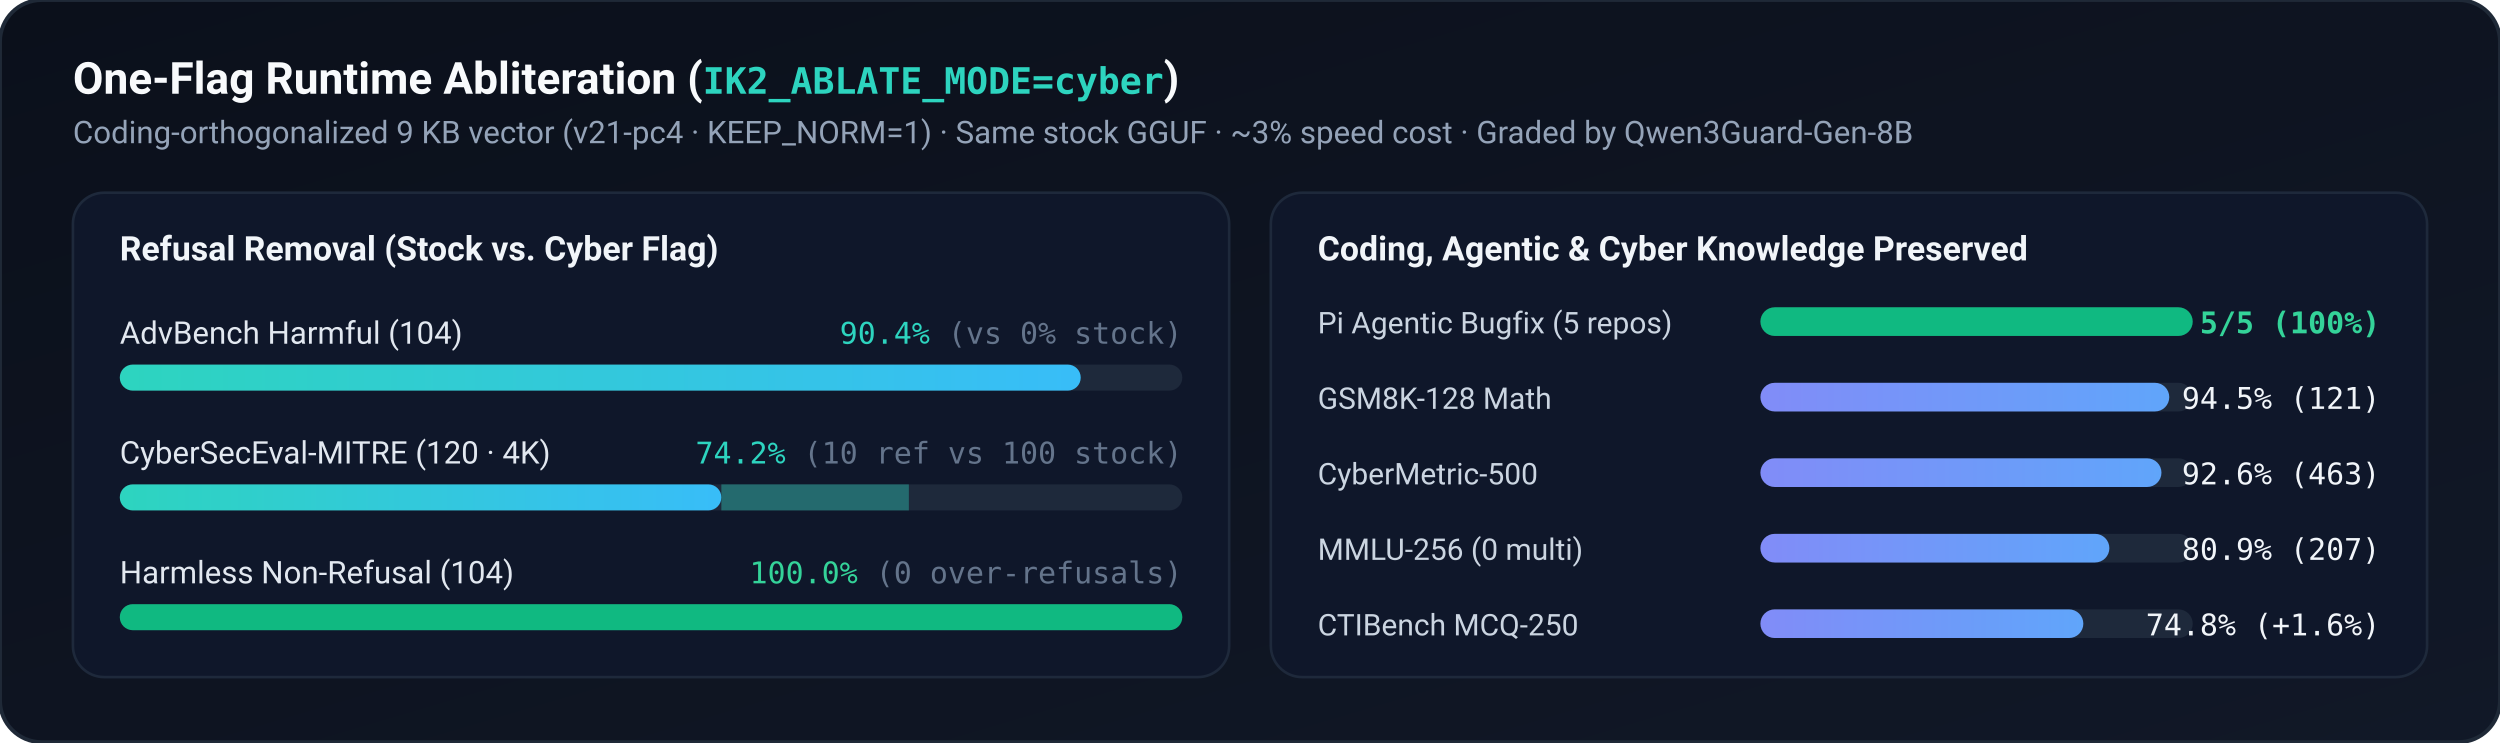
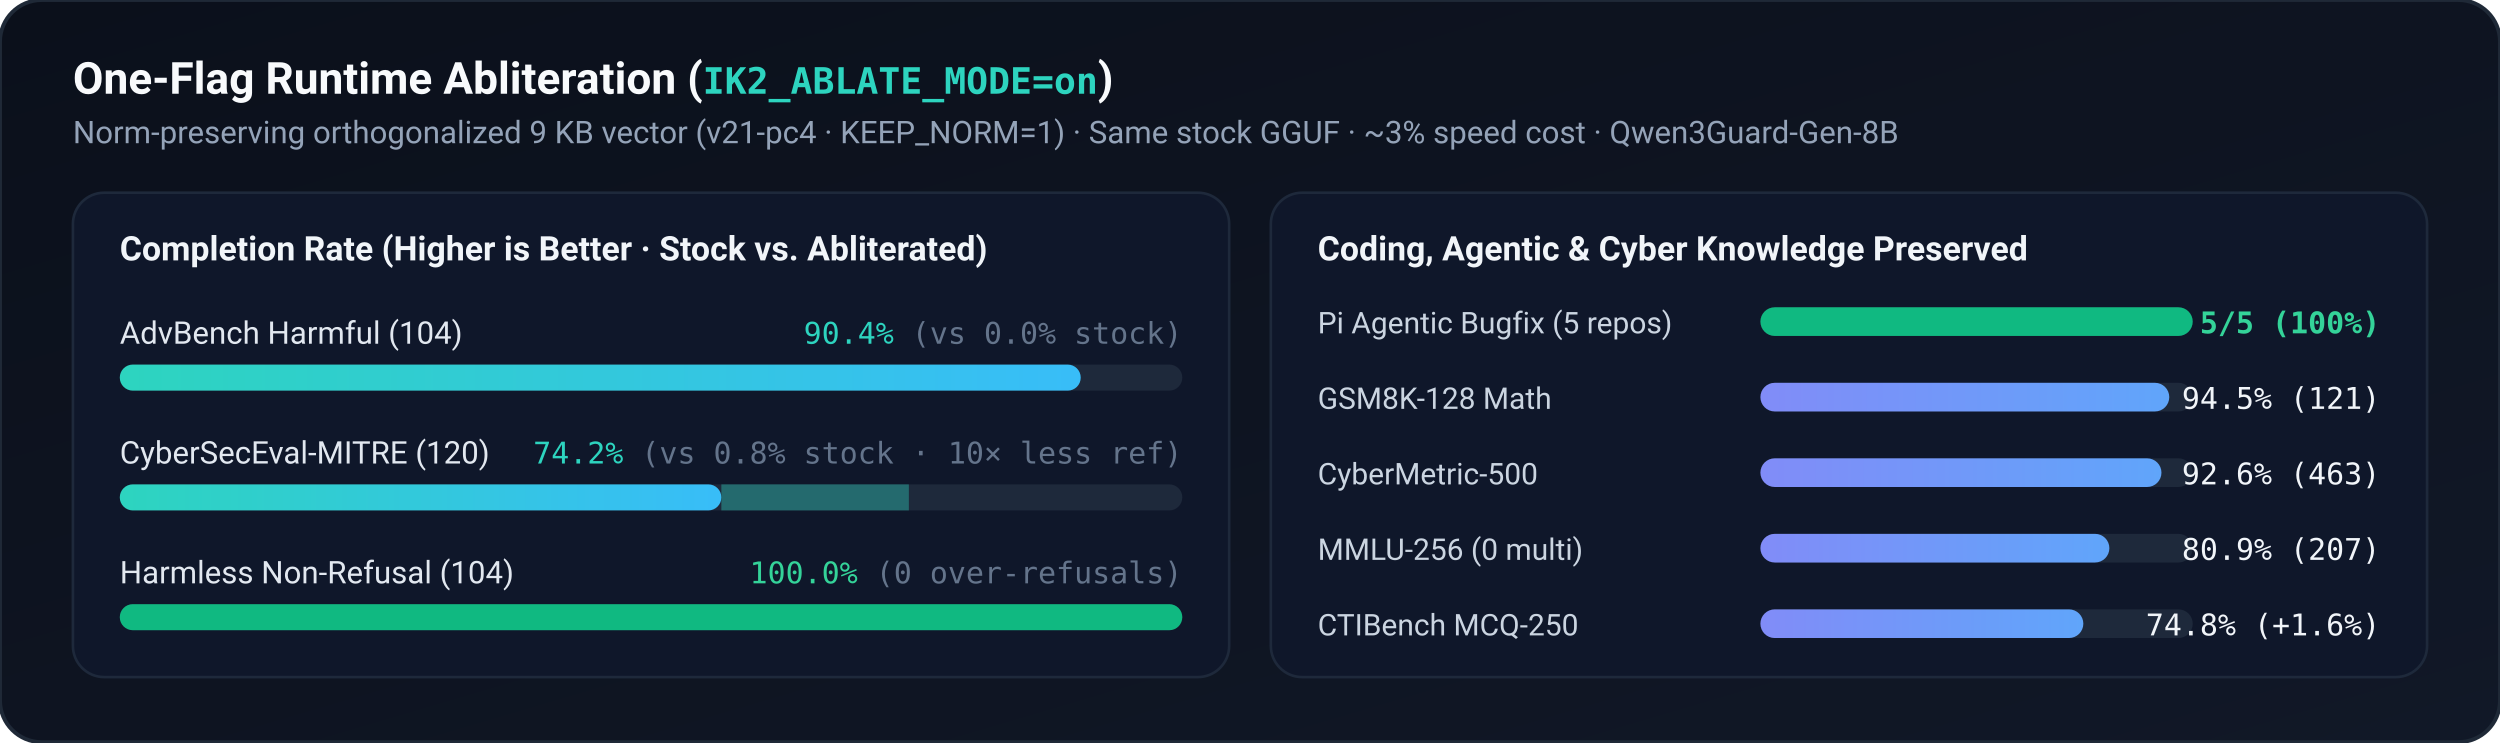
<svg xmlns="http://www.w3.org/2000/svg" viewBox="0 0 960 285" width="960" height="285" role="img" aria-label="One-Flag Runtime Cyber Abliteration Benchmarks">
  <defs>
    <linearGradient id="bg2" x1="0" y1="0" x2="1" y2="1">
      <stop offset="0%" stop-color="#0b101b" />
      <stop offset="100%" stop-color="#111827" />
    </linearGradient>
    <linearGradient id="cyberGrad" x1="0" y1="0" x2="1" y2="0">
      <stop offset="0%" stop-color="#2dd4bf" />
      <stop offset="100%" stop-color="#38bdf8" />
    </linearGradient>
    <linearGradient id="keepGrad" x1="0" y1="0" x2="1" y2="0">
      <stop offset="0%" stop-color="#818cf8" />
      <stop offset="100%" stop-color="#60a5fa" />
    </linearGradient>
    <style>
      .sans { font-family: -apple-system, BlinkMacSystemFont, "Segoe UI", Roboto, Inter, Helvetica, Arial, sans-serif; }
      .mono { font-family: ui-monospace, SFMono-Regular, Menlo, Monaco, Consolas, monospace; }
    </style>
  </defs>
  <rect x="0" y="0" width="960" height="285" rx="16" fill="url(#bg2)" stroke="#1f2937" stroke-width="1.5" />
-   <text x="28" y="36" class="sans" font-size="17" font-weight="700" fill="#f8fafc">One-Flag Runtime Abliteration (<tspan class="mono" font-size="14" fill="#2dd4bf">IK2_ABLATE_MODE=cyber</tspan>)</text>
-   <text x="28" y="55" class="sans" font-size="12" fill="#94a3b8">Coding-orthogonalized 9 KB vector (v21-pc4 · KEEP_NORM=1) · Same stock GGUF · ~3% speed cost · Graded by Qwen3Guard-Gen-8B</text>
+   <text x="28" y="36" class="sans" font-size="17" font-weight="700" fill="#f8fafc">One-Flag Runtime Abliteration (<tspan class="mono" font-size="14" fill="#2dd4bf">IK2_ABLATE_MODE=on</tspan>)</text>
+   <text x="28" y="55" class="sans" font-size="12" fill="#94a3b8">Norm-preserving orthogonalized 9 KB vector (v21-pc4 · KEEP_NORM=1) · Same stock GGUF · ~3% speed cost · Qwen3Guard-Gen-8B</text>
  <g transform="translate(28, 74)">
    <rect x="0" y="0" width="444" height="186" rx="12" fill="#0f172a" stroke="#1e293b" />
-     <text x="18" y="26" class="sans" font-size="13" font-weight="600" fill="#f1f5f9">Refusal Removal (Stock vs. Cyber Flag)</text>
+     <text x="18" y="26" class="sans" font-size="13" font-weight="600" fill="#f1f5f9">Completion Rate (Higher is Better · Stock vs. Abliterated)</text>
    <text x="18" y="58" class="sans" font-size="12" fill="#e2e8f0">AdvBench Harmful (104)</text>
-     <text x="426" y="58" text-anchor="end" class="mono" font-size="11.5" fill="#2dd4bf">90.4% <tspan fill="#64748b">(vs 0% stock)</tspan>
+     <text x="426" y="58" text-anchor="end" class="mono" font-size="11.5" fill="#2dd4bf">90.4% <tspan fill="#64748b">(vs 0.0% stock)</tspan>
    </text>
    <rect x="18" y="66" width="408" height="10" rx="5" fill="#1e293b" />
    <rect x="18" y="66" width="369" height="10" rx="5" fill="url(#cyberGrad)" />
-     <text x="18" y="104" class="sans" font-size="12" fill="#e2e8f0">CyberSecEval-MITRE (120 · 4K)</text>
-     <text x="426" y="104" text-anchor="end" class="mono" font-size="11.5" fill="#2dd4bf">74.2% <tspan fill="#64748b">(10 ref vs 100 stock)</tspan>
+     <text x="18" y="104" class="sans" font-size="12" fill="#e2e8f0">CyberSecEval-MITRE (120)</text>
+     <text x="426" y="104" text-anchor="end" class="mono" font-size="11.5" fill="#2dd4bf">74.2% <tspan fill="#64748b">(vs 0.8% stock · 10× less ref)</tspan>
    </text>
    <rect x="18" y="112" width="408" height="10" rx="5" fill="#1e293b" />
    <rect x="18" y="112" width="231" height="10" rx="5" fill="url(#cyberGrad)" />
    <rect x="249" y="112" width="72" height="10" rx="0" fill="#2dd4bf" opacity="0.38" />
    <text x="18" y="150" class="sans" font-size="12" fill="#e2e8f0">Harmless Non-Refusal (104)</text>
    <text x="426" y="150" text-anchor="end" class="mono" font-size="11.5" fill="#34d399">100.0% <tspan fill="#64748b">(0 over-refusals)</tspan>
    </text>
    <rect x="18" y="158" width="408" height="10" rx="5" fill="#1e293b" />
    <rect x="18" y="158" width="408" height="10" rx="5" fill="#10b981" />
  </g>
  <g transform="translate(488, 74)">
    <rect x="0" y="0" width="444" height="186" rx="12" fill="#0f172a" stroke="#1e293b" />
    <text x="18" y="26" class="sans" font-size="13" font-weight="600" fill="#f1f5f9">Coding, Agentic &amp; Cyber Knowledge Preserved</text>
    <text x="18" y="54" class="sans" font-size="11.5" fill="#cbd5e1">Pi Agentic Bugfix (5 repos)</text>
    <rect x="188" y="44" width="166" height="11" rx="5.5" fill="#1e293b" />
    <rect x="188" y="44" width="166" height="11" rx="5.5" fill="#10b981" />
    <text x="426" y="54" text-anchor="end" class="mono" font-size="11.5" font-weight="700" fill="#34d399">5/5 (100%)</text>
    <text x="18" y="83" class="sans" font-size="11.5" fill="#cbd5e1">GSM8K-128 Math</text>
    <rect x="188" y="73" width="166" height="11" rx="5.5" fill="#1e293b" />
    <rect x="188" y="73" width="157" height="11" rx="5.5" fill="url(#keepGrad)" />
    <text x="426" y="83" text-anchor="end" class="mono" font-size="11.5" fill="#f1f5f9">94.5% (121)</text>
    <text x="18" y="112" class="sans" font-size="11.5" fill="#cbd5e1">CyberMetric-500</text>
    <rect x="188" y="102" width="166" height="11" rx="5.5" fill="#1e293b" />
    <rect x="188" y="102" width="154" height="11" rx="5.5" fill="url(#keepGrad)" />
    <text x="426" y="112" text-anchor="end" class="mono" font-size="11.5" fill="#f1f5f9">92.6% (463)</text>
    <text x="18" y="141" class="sans" font-size="11.5" fill="#cbd5e1">MMLU-256 (0 multi)</text>
    <rect x="188" y="131" width="166" height="11" rx="5.5" fill="#1e293b" />
    <rect x="188" y="131" width="134" height="11" rx="5.5" fill="url(#keepGrad)" />
    <text x="426" y="141" text-anchor="end" class="mono" font-size="11.5" fill="#f1f5f9">80.9% (207)</text>
    <text x="18" y="170" class="sans" font-size="11.5" fill="#cbd5e1">CTIBench MCQ-250</text>
    <rect x="188" y="160" width="166" height="11" rx="5.5" fill="#1e293b" />
    <rect x="188" y="160" width="124" height="11" rx="5.5" fill="url(#keepGrad)" />
    <text x="426" y="170" text-anchor="end" class="mono" font-size="11.5" fill="#f1f5f9">74.8% (+1.6%)</text>
  </g>
</svg>
